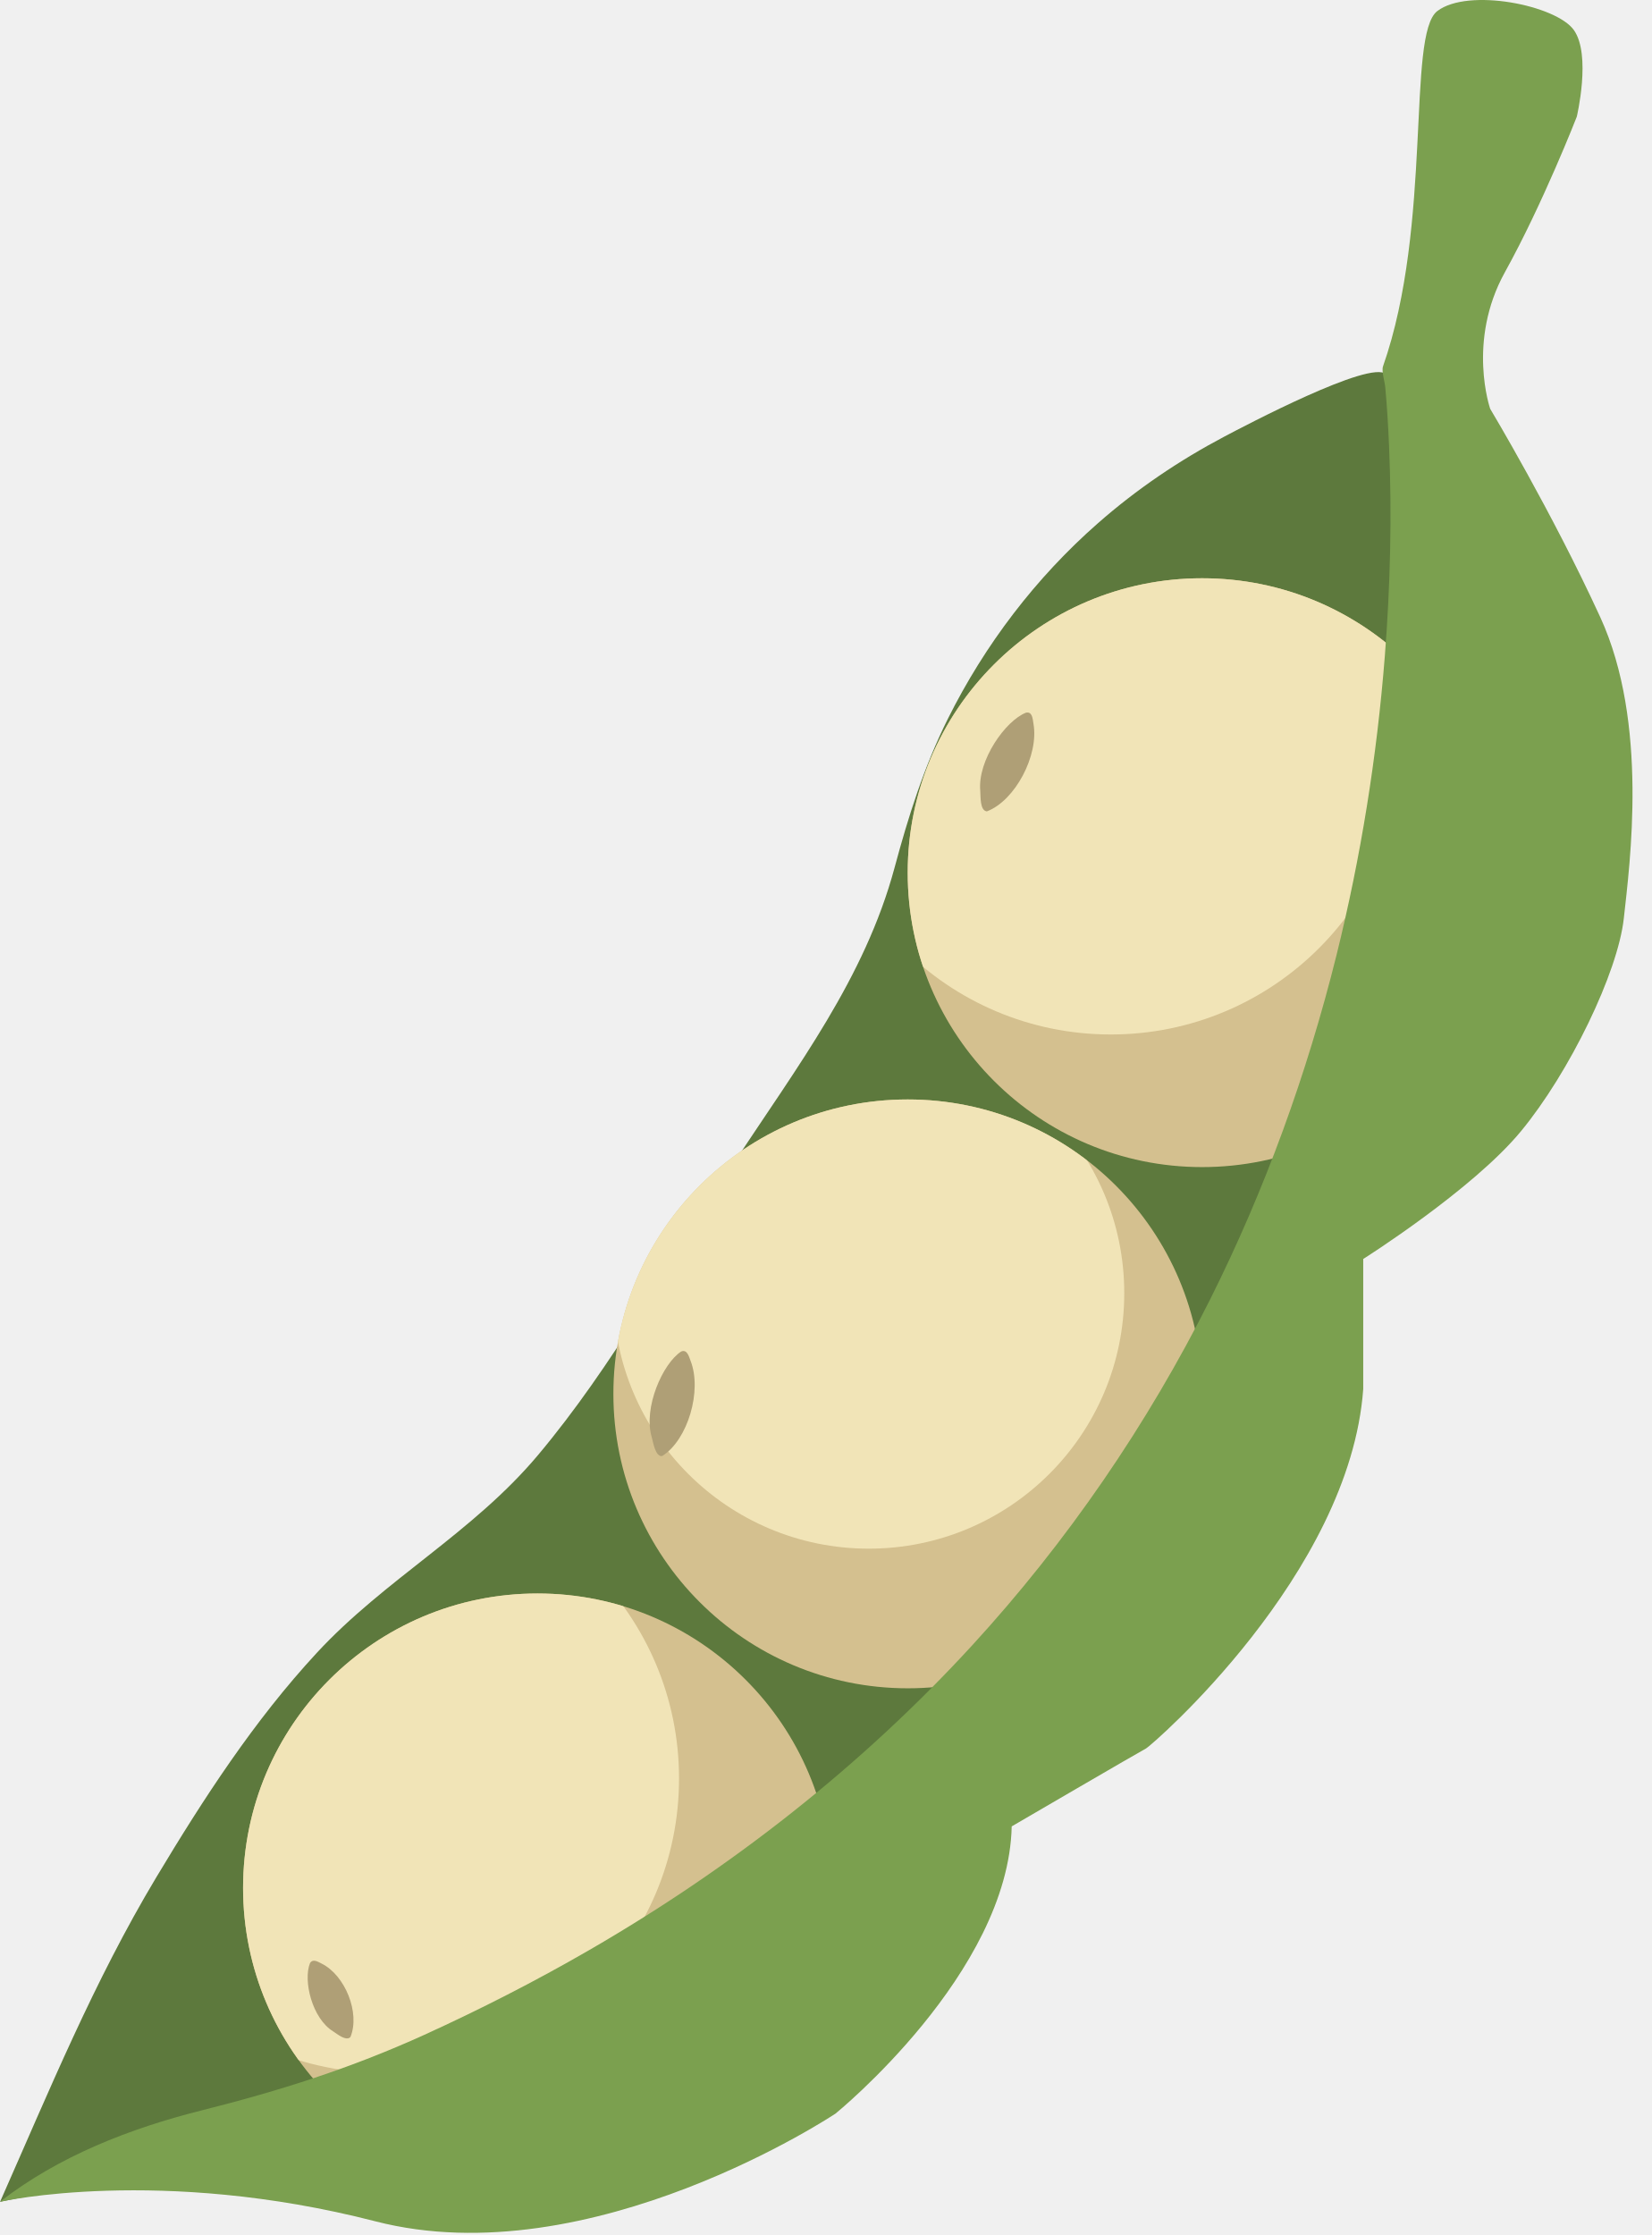
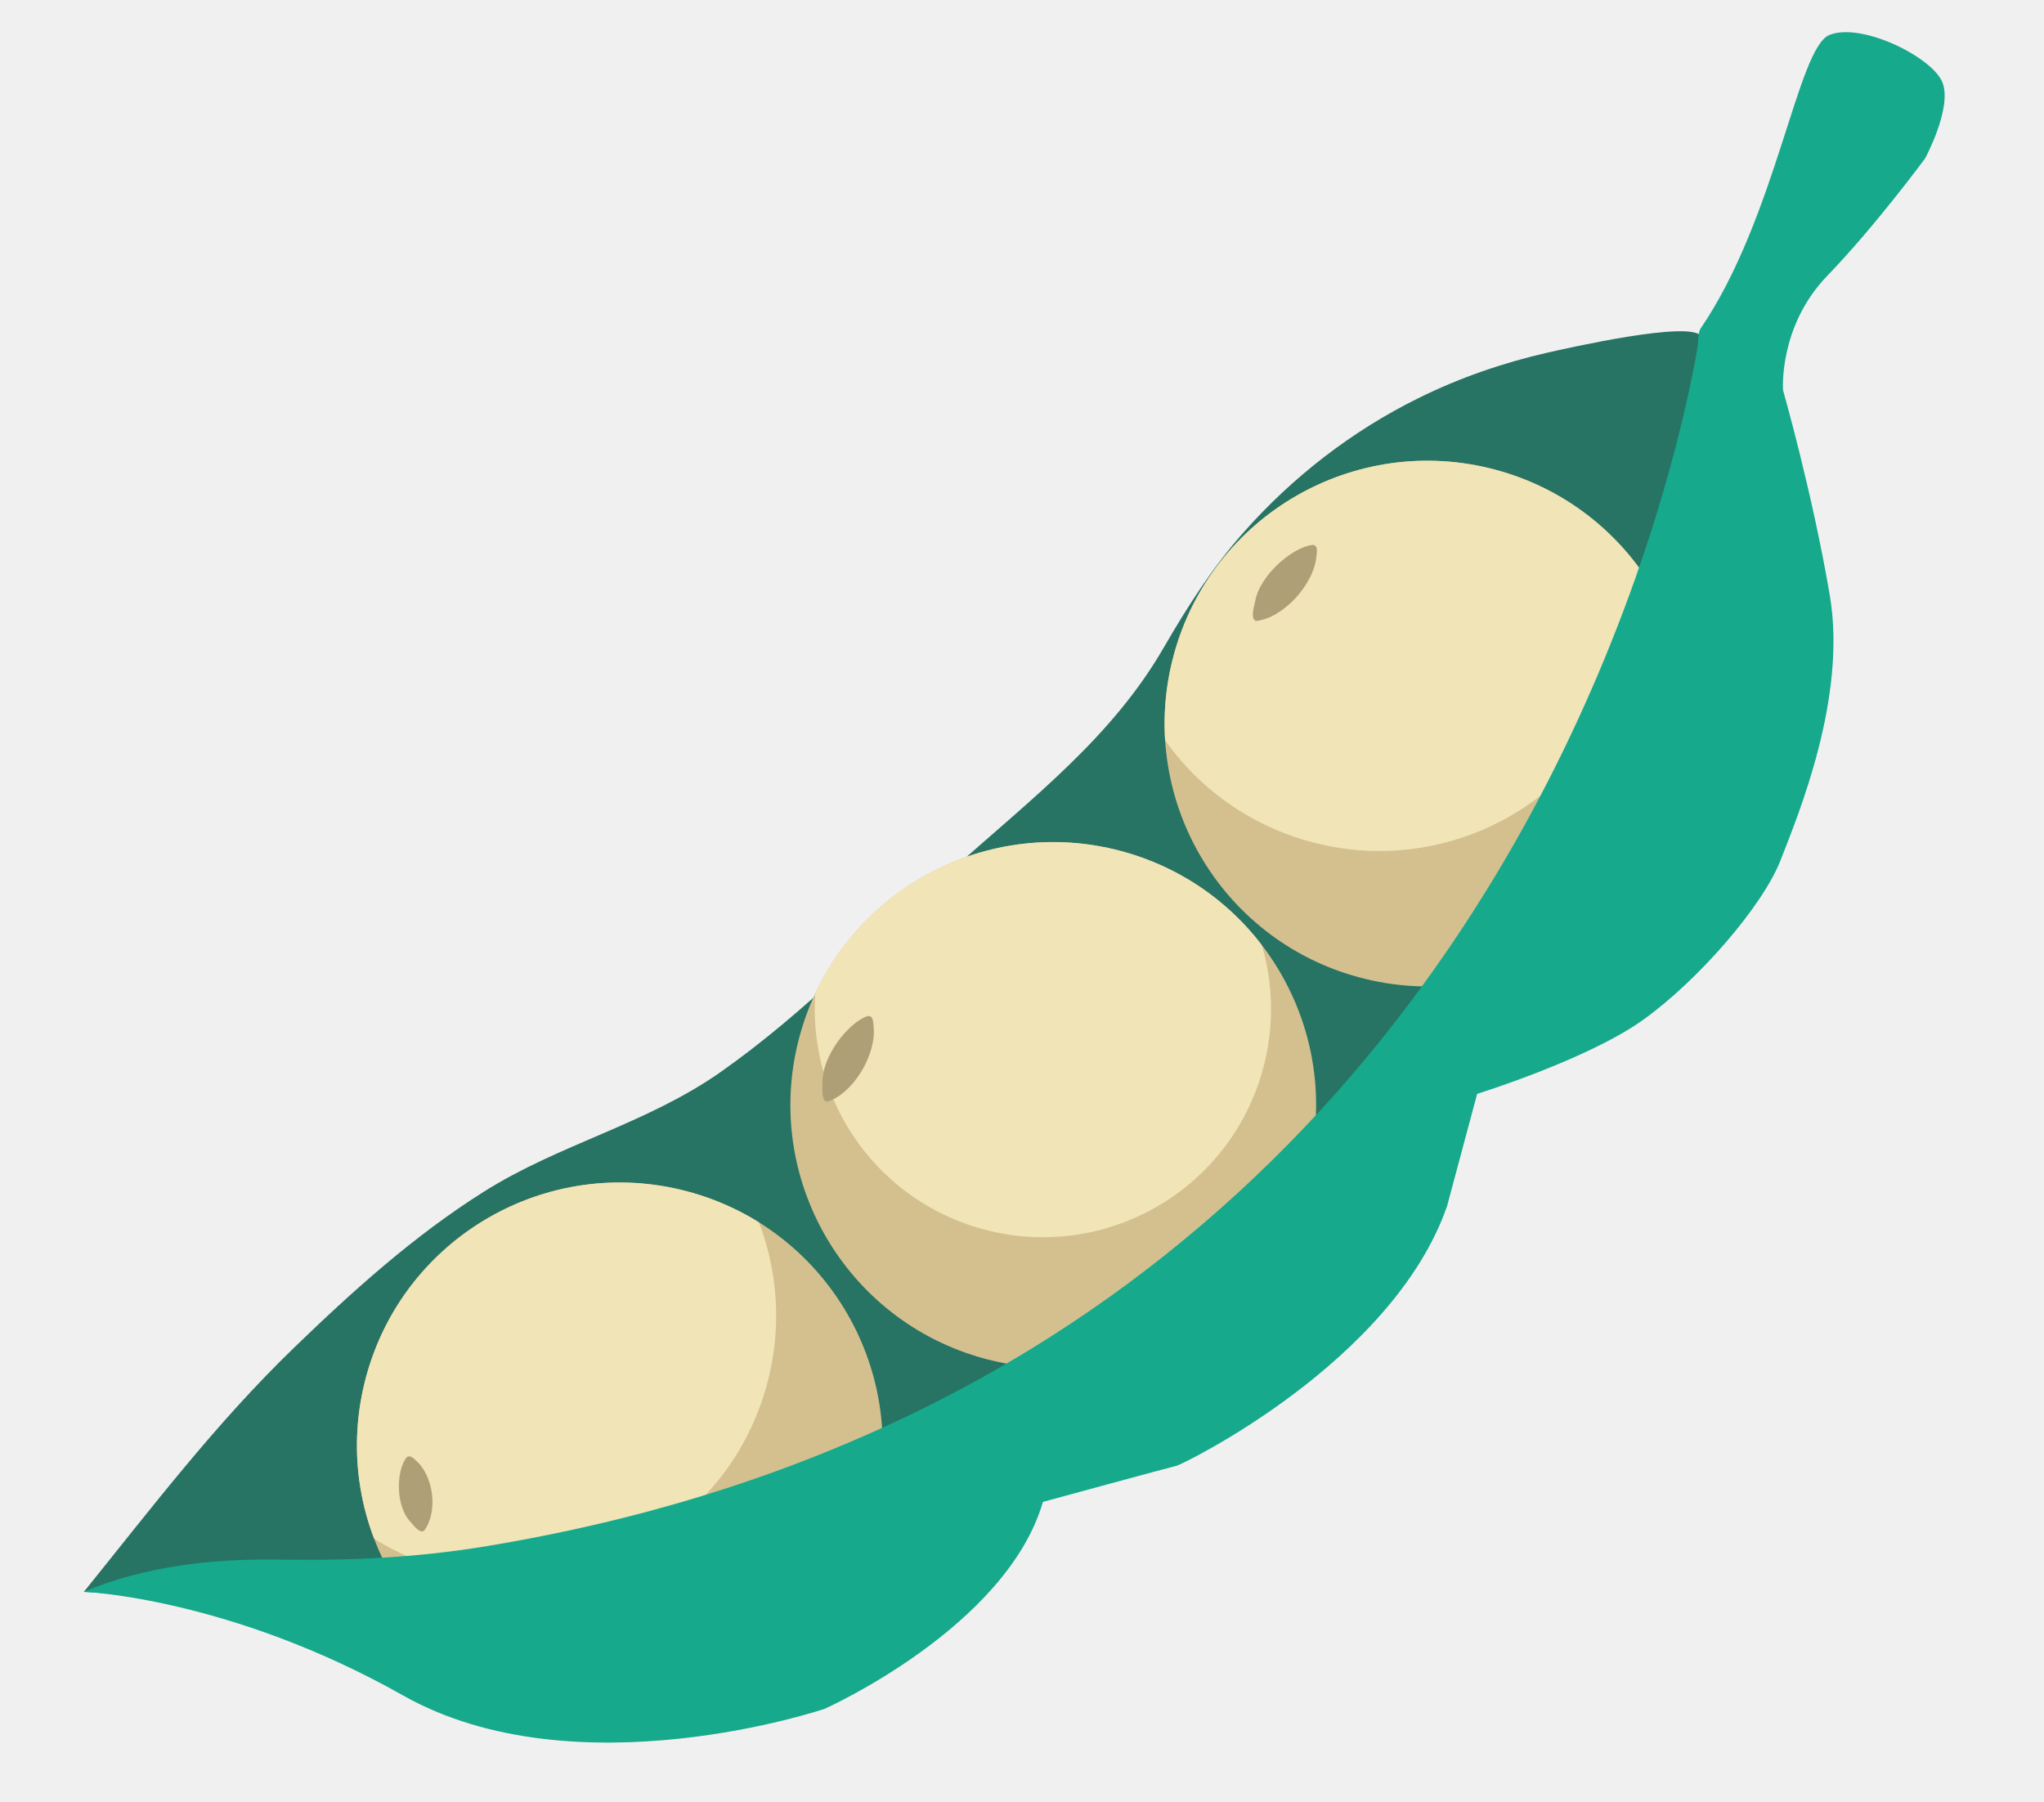
- <svg xmlns="http://www.w3.org/2000/svg" width="51" height="69" viewBox="0 0 51 69" fill="none">
-   <path d="M0.003 67.973C1.525 64.534 2.896 61.177 4.823 57.961C6.287 55.521 7.848 53.115 9.779 51.03C11.881 48.756 14.596 47.324 16.614 44.918C18.936 42.149 20.658 38.955 22.636 35.938C24.614 32.922 26.7 30.203 27.62 26.784C28.047 25.197 28.529 23.669 29.263 22.195C30.408 19.898 31.981 17.836 33.895 16.156C35.088 15.106 36.408 14.214 37.804 13.477C38.392 13.167 42.323 11.09 42.793 11.555L46.673 15.401L39.509 41.234L30.059 57.609L20.222 66.98C20.222 66.98 10.752 67.081 4.773 67.376C1.995 67.514 0 67.976 0 67.976L0.003 67.973Z" fill="#5D793D" />
-   <path d="M28.028 52.122C33.047 52.122 37.117 48.052 37.117 43.032C37.117 38.013 33.047 33.943 28.028 33.943C23.008 33.943 18.938 38.013 18.938 43.032C18.938 48.052 23.008 52.122 28.028 52.122Z" fill="#D4C08F" />
-   <mask id="mask0_236_13267" style="mask-type:luminance" maskUnits="userSpaceOnUse" x="18" y="33" width="20" height="20">
-     <path d="M28.025 52.122C33.045 52.122 37.114 48.052 37.114 43.032C37.114 38.013 33.045 33.943 28.025 33.943C23.005 33.943 18.936 38.013 18.936 43.032C18.936 48.052 23.005 52.122 28.025 52.122Z" fill="white" />
+ <svg xmlns="http://www.w3.org/2000/svg" width="59" height="52" viewBox="0 0 59 52" fill="none">
+   <path d="M2.422 45.947C4.392 43.504 6.222 41.093 8.471 38.917C10.177 37.266 11.956 35.664 13.963 34.4C16.148 33.021 18.647 32.453 20.793 30.949C23.263 29.218 25.341 27.015 27.588 25.011C29.834 23.006 32.102 21.265 33.583 18.707C34.27 17.52 34.988 16.393 35.899 15.363C37.318 13.759 39.032 12.436 40.937 11.495C42.126 10.906 43.383 10.472 44.667 10.179C45.208 10.057 48.826 9.232 49.104 9.708L51.402 13.647L40.046 32.925L28.891 44.084L18.936 49.514C18.936 49.514 11.28 47.55 6.396 46.496C4.127 46.007 2.419 45.949 2.419 45.949L2.422 45.947Z" fill="#277364" />
+   <path d="M28.439 39.222C32.486 40.306 36.645 37.904 37.73 33.858C38.814 29.811 36.412 25.651 32.365 24.567C28.319 23.483 24.159 25.884 23.075 29.931C21.99 33.978 24.392 38.137 28.439 39.222Z" fill="#D4C08F" />
+   <mask id="mask0_3307_27556" style="mask-type:luminance" maskUnits="userSpaceOnUse" x="22" y="24" width="16" height="16">
+     <path d="M28.437 39.221C32.484 40.306 36.643 37.904 37.728 33.857C38.812 29.81 36.41 25.651 32.364 24.566C28.317 23.482 24.157 25.884 23.073 29.93C21.988 33.977 24.39 38.137 28.437 39.221Z" fill="white" />
  </mask>
-   <g mask="url(#mask0_236_13267)">
-     <path d="M26.823 47.811C31.18 47.811 34.711 44.279 34.711 39.923C34.711 35.567 31.18 32.035 26.823 32.035C22.467 32.035 18.936 35.567 18.936 39.923C18.936 44.279 22.467 47.811 26.823 47.811Z" fill="#F1E4B7" />
+   <g mask="url(#mask0_3307_27556)">
+     <path d="M28.399 35.487C31.911 36.428 35.521 34.344 36.462 30.832C37.403 27.32 35.319 23.71 31.807 22.769C28.295 21.828 24.685 23.912 23.744 27.424C22.803 30.936 24.887 34.546 28.399 35.487Z" fill="#F1E4B7" />
  </g>
-   <path d="M37.115 36.031C42.135 36.031 46.204 31.962 46.204 26.942C46.204 21.922 42.135 17.852 37.115 17.852C32.095 17.852 28.025 21.922 28.025 26.942C28.025 31.962 32.095 36.031 37.115 36.031Z" fill="#D4C08F" />
-   <mask id="mask1_236_13267" style="mask-type:luminance" maskUnits="userSpaceOnUse" x="28" y="17" width="19" height="20">
-     <path d="M37.114 36.031C42.134 36.031 46.204 31.962 46.204 26.942C46.204 21.922 42.134 17.852 37.114 17.852C32.094 17.852 28.025 21.922 28.025 26.942C28.025 31.962 32.094 36.031 37.114 36.031Z" fill="white" />
+   <path d="M39.24 28.213C43.287 29.298 47.447 26.896 48.531 22.849C49.616 18.803 47.214 14.643 43.167 13.559C39.12 12.474 34.961 14.876 33.877 18.923C32.792 22.97 35.194 27.129 39.24 28.213Z" fill="#D4C08F" />
+   <mask id="mask1_3307_27556" style="mask-type:luminance" maskUnits="userSpaceOnUse" x="33" y="13" width="16" height="16">
+     <path d="M39.239 28.213C43.286 29.298 47.446 26.896 48.53 22.849C49.615 18.803 47.213 14.643 43.166 13.559C39.12 12.474 34.96 14.876 33.876 18.923C32.791 22.97 35.193 27.129 39.239 28.213Z" fill="white" />
  </mask>
-   <g mask="url(#mask1_236_13267)">
-     <path d="M34.295 31.937C39.315 31.937 43.384 27.867 43.384 22.847C43.384 17.828 39.315 13.758 34.295 13.758C29.275 13.758 25.206 17.828 25.206 22.847C25.206 27.867 29.275 31.937 34.295 31.937Z" fill="#F1E4B7" />
+   <g mask="url(#mask1_3307_27556)">
+     <path d="M37.852 24.304C41.899 25.388 46.058 22.987 47.143 18.94C48.227 14.893 45.825 10.733 41.779 9.649C37.732 8.565 33.572 10.966 32.488 15.013C31.403 19.06 33.805 23.219 37.852 24.304Z" fill="#F1E4B7" />
  </g>
-   <path d="M16.594 67.374C21.614 67.374 25.684 63.304 25.684 58.285C25.684 53.265 21.614 49.195 16.594 49.195C11.575 49.195 7.505 53.265 7.505 58.285C7.505 63.304 11.575 67.374 16.594 67.374Z" fill="#D4C08F" />
-   <mask id="mask2_236_13267" style="mask-type:luminance" maskUnits="userSpaceOnUse" x="7" y="49" width="19" height="19">
-     <path d="M16.595 67.374C21.615 67.374 25.684 63.304 25.684 58.285C25.684 53.265 21.615 49.195 16.595 49.195C11.575 49.195 7.505 53.265 7.505 58.285C7.505 63.304 11.575 67.374 16.595 67.374Z" fill="white" />
+   <path d="M15.927 49.047C19.974 50.132 24.134 47.73 25.218 43.683C26.302 39.637 23.901 35.477 19.854 34.393C15.807 33.308 11.647 35.71 10.563 39.757C9.479 43.803 11.88 47.963 15.927 49.047Z" fill="#D4C08F" />
+   <mask id="mask2_3307_27556" style="mask-type:luminance" maskUnits="userSpaceOnUse" x="10" y="34" width="16" height="16">
+     <path d="M15.927 49.047C19.974 50.132 24.134 47.73 25.218 43.683C26.302 39.637 23.901 35.477 19.854 34.393C15.807 33.308 11.647 35.71 10.563 39.757C9.479 43.803 11.88 47.963 15.927 49.047Z" fill="white" />
  </mask>
-   <g mask="url(#mask2_236_13267)">
-     <path d="M11.876 63.997C16.896 63.997 20.965 59.928 20.965 54.908C20.965 49.888 16.896 45.818 11.876 45.818C6.856 45.818 2.787 49.888 2.787 54.908C2.787 59.928 6.856 63.997 11.876 63.997Z" fill="#F1E4B7" />
+   <g mask="url(#mask2_3307_27556)">
+     <path d="M12.853 45.306C16.9 46.39 21.059 43.989 22.144 39.942C23.228 35.895 20.826 31.735 16.78 30.651C12.733 29.567 8.573 31.968 7.489 36.015C6.404 40.062 8.806 44.221 12.853 45.306Z" fill="#F1E4B7" />
  </g>
-   <path d="M30.448 25.045C30.262 25 30.276 24.623 30.265 24.415C30.178 23.475 31.044 22.245 31.68 22.001C31.872 21.964 31.883 22.186 31.908 22.344C32.08 23.317 31.343 24.716 30.473 25.048H30.451L30.448 25.045Z" fill="#AF9F76" />
-   <path d="M20.427 44.955C20.235 44.946 20.176 44.575 20.123 44.372C19.853 43.469 20.46 42.093 21.032 41.724C21.212 41.651 21.268 41.868 21.322 42.014C21.682 42.934 21.237 44.451 20.449 44.949H20.427V44.955Z" fill="#AF9F76" />
-   <path d="M10.806 62.902C10.666 63.004 10.432 62.81 10.291 62.717C9.636 62.32 9.354 61.147 9.571 60.606C9.661 60.463 9.81 60.561 9.928 60.62C10.657 60.98 11.124 62.145 10.82 62.886L10.806 62.9V62.902Z" fill="#AF9F76" />
-   <path d="M0.003 67.973C0.003 67.973 4.939 66.865 11.591 68.578C18.241 70.292 25.796 65.252 25.796 65.252C25.796 65.252 31.137 60.919 31.236 56.385C31.236 56.385 35.218 54.063 35.384 53.979C35.55 53.895 41.676 48.599 42.089 42.883V38.868C42.089 38.868 45.463 36.738 46.961 34.922C48.458 33.108 49.952 30.026 50.135 28.349C50.318 26.672 50.906 22.321 49.409 19.057C47.912 15.793 46.009 12.621 46.009 12.621C46.009 12.621 45.283 10.536 46.462 8.406C47.642 6.276 48.683 3.602 48.683 3.602C48.683 3.602 49.136 1.697 48.593 0.929C48.05 0.161 45.328 -0.385 44.377 0.341C43.426 1.067 44.242 6.915 42.7 11.31C42.649 11.456 42.754 11.791 42.768 11.943C42.824 12.545 42.86 13.15 42.886 13.755C42.979 15.922 42.925 18.095 42.756 20.256C42.511 23.365 42.016 26.455 41.265 29.483C40.353 33.15 39.059 36.726 37.367 40.106C35.423 43.986 32.952 47.594 30.017 50.794C26.59 54.531 22.56 57.68 18.173 60.215C16.527 61.166 14.83 62.033 13.099 62.821C10.828 63.853 8.631 64.549 6.222 65.154C4.016 65.708 1.809 66.566 0 67.973H0.003Z" fill="#7BA04F" />
+   <path d="M36.238 17.917C36.098 17.84 36.191 17.539 36.227 17.369C36.359 16.592 37.324 15.788 37.889 15.728C38.051 15.74 38.013 15.922 37.999 16.054C37.927 16.876 37.031 17.845 36.258 17.924L36.24 17.919L36.238 17.917Z" fill="#AF9F76" />
+   <path d="M23.859 31.802C23.707 31.754 23.739 31.442 23.74 31.267C23.717 30.48 24.505 29.502 25.045 29.328C25.206 29.308 25.204 29.495 25.216 29.625C25.307 30.444 24.621 31.571 23.878 31.802L23.86 31.797L23.859 31.802Z" fill="#AF9F76" />
+   <path d="M12.227 44.193C12.092 44.245 11.946 44.038 11.852 43.932C11.41 43.471 11.436 42.464 11.728 42.075C11.831 41.979 11.93 42.091 12.013 42.164C12.522 42.612 12.647 43.652 12.242 44.183L12.228 44.191L12.227 44.193Z" fill="#AF9F76" />
+   <path d="M2.422 45.947C2.422 45.947 6.64 46.119 11.633 48.938C16.623 51.756 23.803 49.325 23.803 49.325C23.803 49.325 29.045 46.985 30.104 43.352C30.104 43.352 33.815 42.34 33.967 42.308C34.119 42.276 40.202 39.33 41.77 34.812L42.638 31.574C42.638 31.574 45.818 30.586 47.417 29.446C49.016 28.306 50.886 26.145 51.395 24.832C51.905 23.52 53.319 20.14 52.817 17.185C52.316 14.23 51.467 11.262 51.467 11.262C51.467 11.262 51.332 9.424 52.743 7.962C54.154 6.499 55.57 4.569 55.57 4.569C55.57 4.569 56.347 3.131 56.075 2.394C55.803 1.658 53.728 0.63 52.804 1.01C51.88 1.39 51.275 6.28 49.083 9.49C49.01 9.597 49.022 9.89 49 10.015C48.916 10.513 48.814 11.008 48.704 11.502C48.311 13.269 47.798 15.008 47.196 16.714C46.326 19.168 45.26 21.552 44 23.831C42.473 26.59 40.657 29.193 38.563 31.552C36.158 34.261 33.386 36.635 30.329 38.581C26.759 40.853 22.83 42.521 18.746 43.617C17.213 44.029 15.658 44.361 14.093 44.622C12.039 44.964 10.117 45.05 8.044 45.017C6.146 44.987 4.182 45.203 2.42 45.946L2.422 45.947Z" fill="#16A98C" />
</svg>
